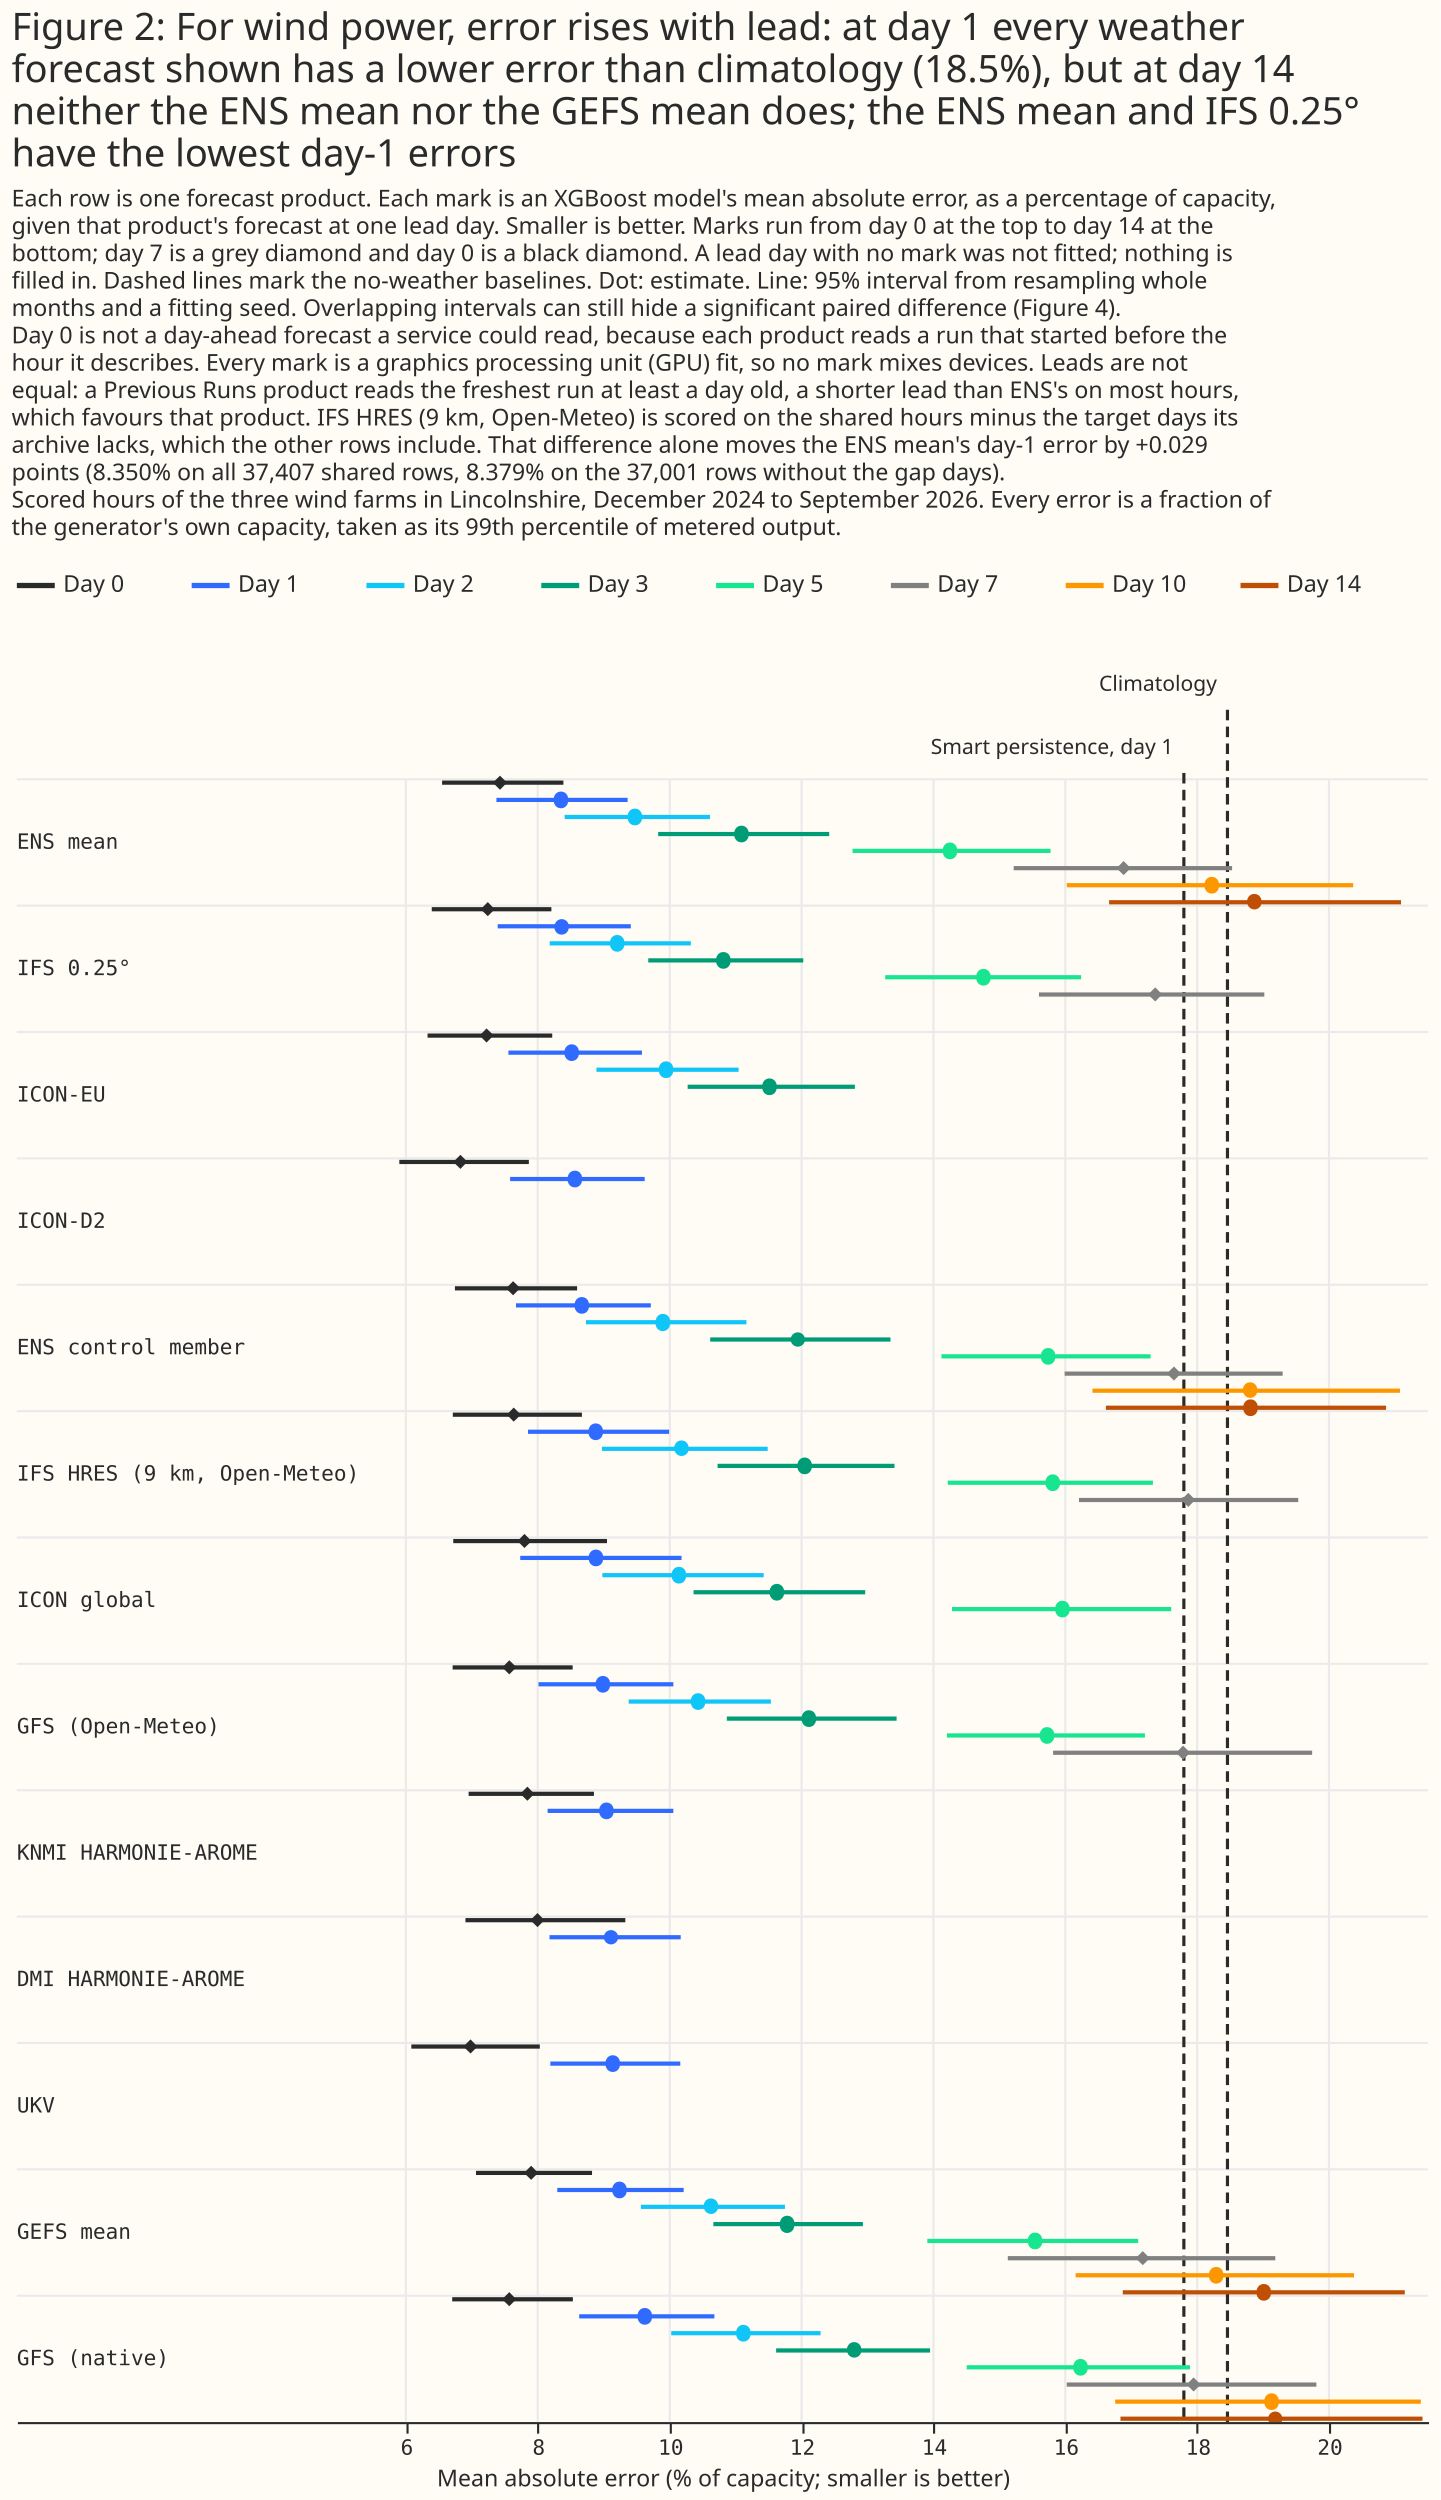
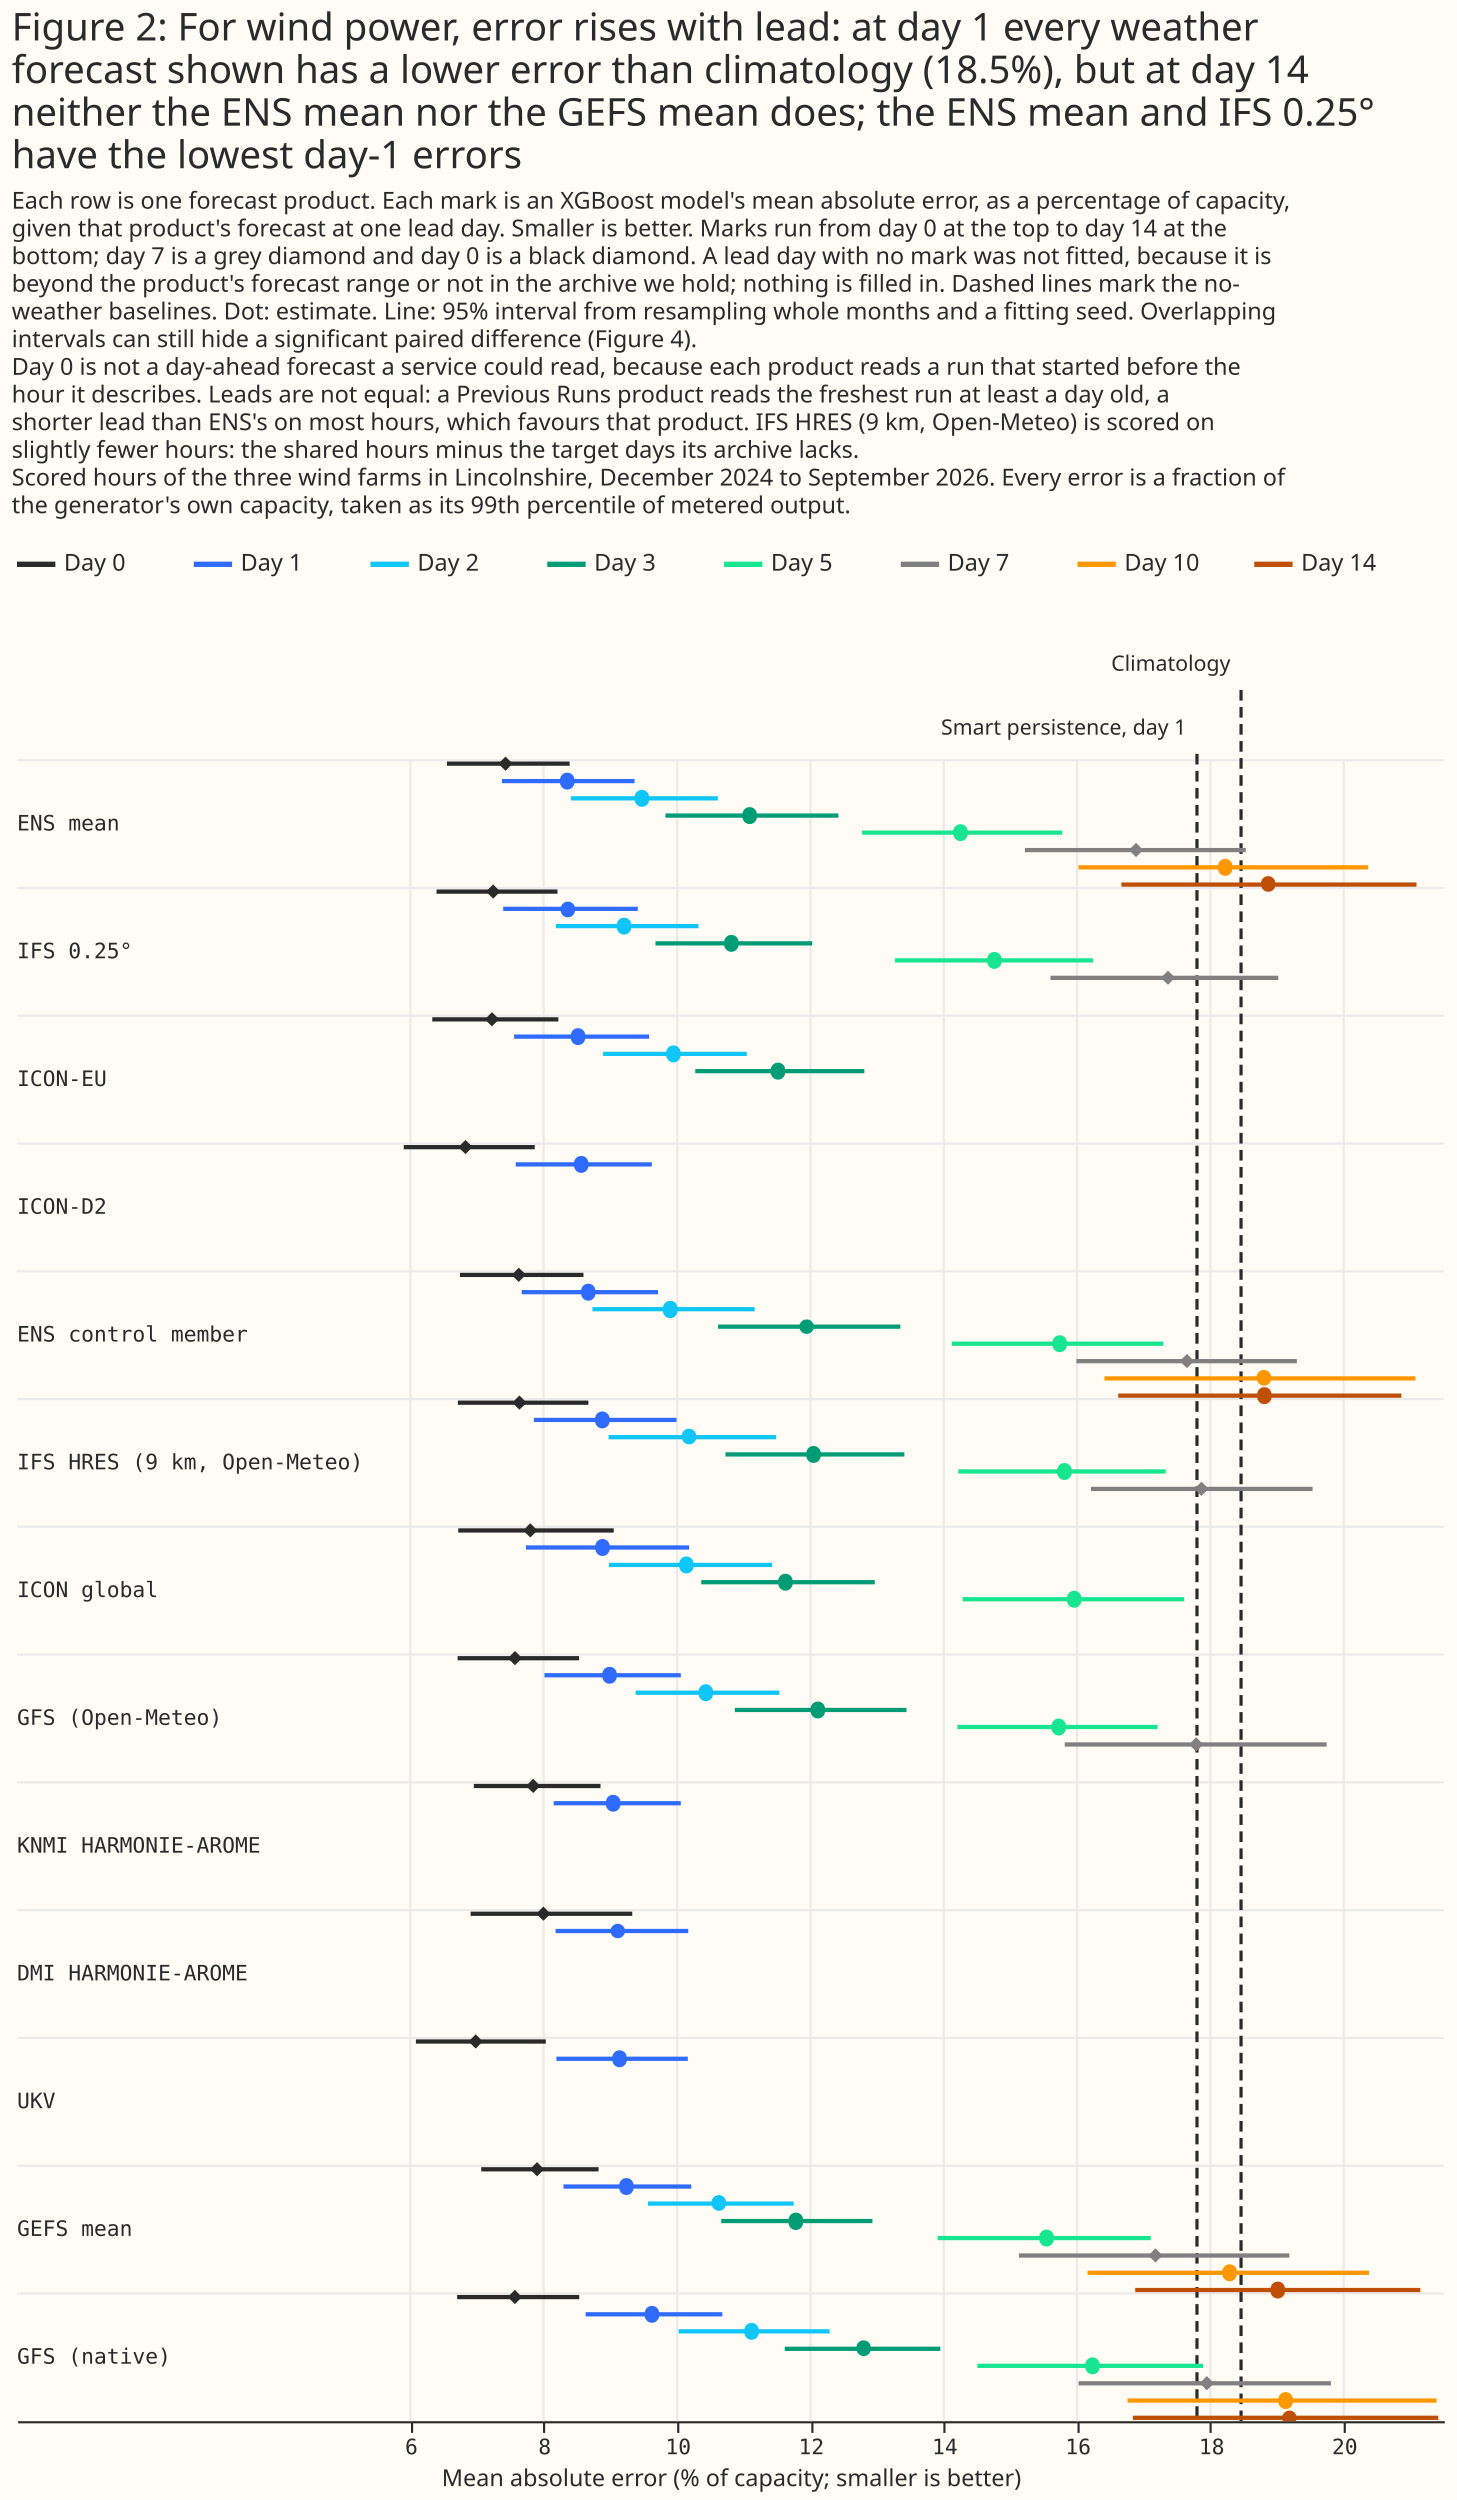
- <svg xmlns="http://www.w3.org/2000/svg" width="684" height="1187" class="marks" viewBox="0 0 684 1187">
-   <path fill="#fffbf5" d="M0 0h684v1187H0z" />
+ <svg xmlns="http://www.w3.org/2000/svg" width="684" height="1174" class="marks" viewBox="0 0 684 1174">
+   <path fill="#fffbf5" d="M0 0h684v1174H0z" />
  <g fill="none" stroke-miterlimit="10" aria-roledescription="group mark container" class="mark-group role-frame root">
-     <path d="M8 270h670z" aria-hidden="true" class="background" />
+     <path d="M8 257h670z" aria-hidden="true" class="background" />
    <g aria-roledescription="group mark container" class="mark-group role-scope concat_0_group">
-       <path fill="#fffbf5" d="M8 270h670v16H8Z" aria-hidden="true" class="background" />
+       <path fill="#fffbf5" d="M8 257h670v16H8Z" aria-hidden="true" class="background" />
      <g stroke-dasharray="1,0" stroke-width="2.5" aria-hidden="true" class="mark-rule role-mark concat_0_layer_0_marks">
-         <path stroke="#292b2b" d="M8 278h18" />
-         <path stroke="#306bff" d="M91 278h18" />
-         <path stroke="#10c5f7" d="M174 278h18" />
-         <path stroke="#009c75" d="M257 278h18" />
-         <path stroke="#17e58f" d="M340 278h18" />
-         <path stroke="gray" d="M423 278h18" />
-         <path stroke="#fc9700" d="M506 278h18" />
-         <path stroke="#bf4f04" d="M589 278h18" />
+         <path stroke="#292b2b" d="M8 265h18" />
+         <path stroke="#306bff" d="M91 265h18" />
+         <path stroke="#10c5f7" d="M174 265h18" />
+         <path stroke="#009c75" d="M257 265h18" />
+         <path stroke="#17e58f" d="M340 265h18" />
+         <path stroke="gray" d="M423 265h18" />
+         <path stroke="#fc9700" d="M506 265h18" />
+         <path stroke="#bf4f04" d="M589 265h18" />
      </g>
      <g fill="#292b2b" aria-roledescription="text mark container" class="mark-text role-mark concat_0_layer_1_marks" font-family="Matter XH, DM Sans, sans-serif" font-size="11">
-         <text aria-label="x: 0; label: Day 0" aria-roledescription="text mark" transform="translate(30 281)">Day 0</text>
-         <text aria-label="x: 83; label: Day 1" aria-roledescription="text mark" transform="translate(113 281)">Day 1</text>
-         <text aria-label="x: 166; label: Day 2" aria-roledescription="text mark" transform="translate(196 281)">Day 2</text>
-         <text aria-label="x: 249; label: Day 3" aria-roledescription="text mark" transform="translate(279 281)">Day 3</text>
-         <text aria-label="x: 332; label: Day 5" aria-roledescription="text mark" transform="translate(362 281)">Day 5</text>
-         <text aria-label="x: 415; label: Day 7" aria-roledescription="text mark" transform="translate(445 281)">Day 7</text>
-         <text aria-label="x: 498; label: Day 10" aria-roledescription="text mark" transform="translate(528 281)">Day 10</text>
-         <text aria-label="x: 581; label: Day 14" aria-roledescription="text mark" transform="translate(611 281)">Day 14</text>
+         <text aria-label="x: 0; label: Day 0" aria-roledescription="text mark" transform="translate(30 268)">Day 0</text>
+         <text aria-label="x: 83; label: Day 1" aria-roledescription="text mark" transform="translate(113 268)">Day 1</text>
+         <text aria-label="x: 166; label: Day 2" aria-roledescription="text mark" transform="translate(196 268)">Day 2</text>
+         <text aria-label="x: 249; label: Day 3" aria-roledescription="text mark" transform="translate(279 268)">Day 3</text>
+         <text aria-label="x: 332; label: Day 5" aria-roledescription="text mark" transform="translate(362 268)">Day 5</text>
+         <text aria-label="x: 415; label: Day 7" aria-roledescription="text mark" transform="translate(445 268)">Day 7</text>
+         <text aria-label="x: 498; label: Day 10" aria-roledescription="text mark" transform="translate(528 268)">Day 10</text>
+         <text aria-label="x: 581; label: Day 14" aria-roledescription="text mark" transform="translate(611 268)">Day 14</text>
      </g>
    </g>
    <g aria-roledescription="group mark container" class="mark-group role-scope concat_1_group">
-       <path fill="#fffbf5" d="M8 310h670v840H8Z" aria-hidden="true" class="background" />
+       <path fill="#fffbf5" d="M8 297h670v840H8Z" aria-hidden="true" class="background" />
      <g aria-label="X-axis titled 'Mean absolute error (% of capacity; smaller is better)' for a linear scale with values from 0.1 to 21.5" aria-roledescription="axis" class="mark-group role-axis" pointer-events="none">
-         <path stroke="#292b2b" d="M193.5 1150.5v5m62-5v5m63-5v5m63-5v5m62-5v5m63-5v5m62-5v5m63-5v5" class="mark-rule role-axis-tick" />
+         <path stroke="#292b2b" d="M193.5 1137.5v5m62-5v5m63-5v5m63-5v5m62-5v5m63-5v5m62-5v5m63-5v5" class="mark-rule role-axis-tick" />
        <g fill="#292b2b" class="mark-text role-axis-label" font-family="Matter Semi Mono, Roboto Mono, monospace" font-size="10" text-anchor="middle">
-           <text transform="translate(193.2 1165.5)">6</text>
-           <text transform="translate(255.8 1165.5)">8</text>
-           <text transform="translate(318.5 1165.5)">10</text>
-           <text transform="translate(381 1165.5)">12</text>
-           <text transform="translate(443.7 1165.5)">14</text>
-           <text transform="translate(506.3 1165.5)">16</text>
-           <text transform="translate(569 1165.5)">18</text>
-           <text transform="translate(631.5 1165.5)">20</text>
+           <text transform="translate(193.2 1152.5)">6</text>
+           <text transform="translate(255.8 1152.5)">8</text>
+           <text transform="translate(318.5 1152.5)">10</text>
+           <text transform="translate(381 1152.5)">12</text>
+           <text transform="translate(443.7 1152.5)">14</text>
+           <text transform="translate(506.3 1152.5)">16</text>
+           <text transform="translate(569 1152.5)">18</text>
+           <text transform="translate(631.5 1152.5)">20</text>
        </g>
-         <path stroke="#292b2b" d="M8.5 1150.5h670" class="mark-rule role-axis-domain" />
-         <text fill="#292b2b" class="mark-text role-axis-title" font-family="Matter XH, DM Sans, sans-serif" font-size="11" text-anchor="middle" transform="translate(343.5 1180.5)">Mean absolute error (% of capacity; smaller is better)</text>
-       </g>
-       <path stroke="#eaeaea" d="M192.7 370v780m62.6-780v780M318 370v780m62.6-780v780m62.6-780v780m62.6-780v780m62.6-780v780M631 370v780" aria-hidden="true" class="mark-rule role-mark concat_1_layer_0_marks" />
-       <path stroke="#eaeaea" d="M8 370h670M8 430h670M8 490h670M8 550h670M8 610h670M8 670h670M8 730h670M8 790h670M8 850h670M8 910h670M8 970h670M8 1030h670M8 1090h670" aria-hidden="true" class="mark-rule role-mark concat_1_layer_1_marks" />
-       <path stroke="#292b2b" stroke-dasharray="5,3" stroke-width="1.5" d="M562.1 367v783m20.7-813v813" aria-hidden="true" class="mark-rule role-mark concat_1_layer_2_marks" />
-       <g stroke-width="2" aria-hidden="true" class="mark-rule role-mark concat_1_layer_3_marks" clip-path="url(#a)" transform="translate(8 310)">
+         <path stroke="#292b2b" d="M8.5 1137.5h670" class="mark-rule role-axis-domain" />
+         <text fill="#292b2b" class="mark-text role-axis-title" font-family="Matter XH, DM Sans, sans-serif" font-size="11" text-anchor="middle" transform="translate(343.5 1167.5)">Mean absolute error (% of capacity; smaller is better)</text>
+       </g>
+       <path stroke="#eaeaea" d="M192.7 357v780m62.6-780v780M318 357v780m62.6-780v780m62.6-780v780m62.6-780v780m62.6-780v780M631 357v780" aria-hidden="true" class="mark-rule role-mark concat_1_layer_0_marks" />
+       <path stroke="#eaeaea" d="M8 357h670M8 417h670M8 477h670M8 537h670M8 597h670M8 657h670M8 717h670M8 777h670M8 837h670M8 897h670M8 957h670M8 1017h670M8 1077h670" aria-hidden="true" class="mark-rule role-mark concat_1_layer_1_marks" />
+       <path stroke="#292b2b" stroke-dasharray="5,3" stroke-width="1.5" d="M562.1 354v783m20.7-813v813" aria-hidden="true" class="mark-rule role-mark concat_1_layer_2_marks" />
+       <g stroke-width="2" aria-hidden="true" class="mark-rule role-mark concat_1_layer_3_marks" clip-path="url(#a)" transform="translate(8 297)">
        <path stroke="#292b2b" d="M213 601.7h75.9" />
        <path stroke="#306bff" d="M252.9 609.8h62.3" />
        <path stroke="#292b2b" d="M208 301.7h58" />
        <path stroke="#306bff" d="M237 309.8h64" />
        <path stroke="#10c5f7" d="M270.2 317.8h76.2" />
        <path stroke="#009c75" d="M329.2 326h85.6" />
        <path stroke="#17e58f" d="M439 334h99.3" />
        <path stroke="gray" d="M497.5 342.2H601" />
        <path stroke="#fc9700" d="M510.7 350.3h146" />
        <path stroke="#bf4f04" d="M517.1 358.4h133" />
        <path stroke="#292b2b" d="M201.9 61.6h57.6" />
        <path stroke="#306bff" d="M227.7 69.8H290" />
        <path stroke="#10c5f7" d="M260.1 77.9h69" />
        <path stroke="#009c75" d="M304.5 86h81.2" />
        <path stroke="#17e58f" d="M396.8 94h94" />
        <path stroke="gray" d="M473.3 102.2H577" />
        <path stroke="#fc9700" d="M498.5 110.3h136" />
        <path stroke="#bf4f04" d="M518.6 118.4h138.6" />
        <path stroke="#292b2b" d="M218 721.7h55.1" />
        <path stroke="#306bff" d="M256.6 729.8h60" />
        <path stroke="#10c5f7" d="M296.3 737.8h68.4" />
        <path stroke="#009c75" d="M330.7 746h71" />
        <path stroke="#17e58f" d="M432.3 754h100.1" />
        <path stroke="gray" d="M470.5 762.2h127" />
        <path stroke="#fc9700" d="M502.7 770.3h132.2" />
        <path stroke="#bf4f04" d="M525.1 778.4H659" />
        <path stroke="#292b2b" d="M206.9 481.7h57" />
        <path stroke="#306bff" d="M247.7 489.7h64" />
        <path stroke="#10c5f7" d="M290.5 497.9H358" />
        <path stroke="#009c75" d="M337.1 506h80.6" />
        <path stroke="#17e58f" d="M441.6 514h94" />
        <path stroke="gray" d="M492 522.2h123" />
        <path stroke="#292b2b" d="M206.7 781.7H264" />
        <path stroke="#306bff" d="M267 789.8h64.2" />
        <path stroke="#10c5f7" d="M310.7 797.8h70.9" />
        <path stroke="#009c75" d="M360.5 806h73.1" />
        <path stroke="#17e58f" d="M451 814h106" />
        <path stroke="gray" d="M498.5 822.2H617" />
        <path stroke="#fc9700" d="M521.5 830.3h145.1" />
        <path stroke="#bf4f04" d="M524 838.4h143.4" />
        <path stroke="#292b2b" d="M207.2 421.7h73" />
        <path stroke="#306bff" d="M239 429.7h76.6" />
        <path stroke="#10c5f7" d="M278 437.9h76.6" />
        <path stroke="#009c75" d="M321.3 446h81.5" />
        <path stroke="#17e58f" d="M444 454h104.1" />
        <path stroke="#292b2b" d="M181.6 241.7h61.5" />
        <path stroke="#306bff" d="M234.2 249.8h63.9" />
        <path stroke="#292b2b" d="M195 181.7h59.2" />
        <path stroke="#306bff" d="M233.4 189.8h63.4" />
        <path stroke="#10c5f7" d="M275.2 197.9h67.5" />
        <path stroke="#009c75" d="M318.5 206h79.4" />
        <path stroke="#292b2b" d="M197 121.7h56.8" />
        <path stroke="#306bff" d="M228.3 129.8h63.2" />
        <path stroke="#10c5f7" d="M253 137.9h67" />
        <path stroke="#009c75" d="M299.8 146h73.6" />
        <path stroke="#17e58f" d="M412.3 154h93" />
        <path stroke="gray" d="M485.3 162.2h107" />
        <path stroke="#292b2b" d="M207 361.7h61.3" />
        <path stroke="#306bff" d="M242.7 369.8h67" />
        <path stroke="#10c5f7" d="M277.8 377.9h78.7" />
        <path stroke="#009c75" d="M332.7 386h84" />
        <path stroke="#17e58f" d="M442 394h97.4" />
        <path stroke="gray" d="M504.3 402.2h104.1" />
        <path stroke="#292b2b" d="M214.5 541.7H274" />
        <path stroke="#306bff" d="M252 549.8h59.7" />
        <path stroke="#292b2b" d="M187.3 661.7h61" />
        <path stroke="#306bff" d="M253.3 669.8H315" />
      </g>
-       <g aria-hidden="true" class="mark-symbol role-mark concat_1_layer_4_marks" clip-path="url(#b)" transform="translate(8 310)">
+       <g aria-hidden="true" class="mark-symbol role-mark concat_1_layer_4_marks" clip-path="url(#b)" transform="translate(8 297)">
        <path fill="#292b2b" d="m243.8 601.7 3.4-3.4 3.3 3.4-3.3 3.3Z" />
        <path fill="#306bff" d="M285.5 609.8a3.4 3.4 0 1 1-6.8 0 3.4 3.4 0 1 1 6.8 0" />
        <path fill="#292b2b" d="m232.3 301.7 3.3-3.4 3.4 3.3-3.4 3.4Z" />
        <path fill="#306bff" d="M271.6 309.8a3.4 3.4 0 1 1-6.7 0 3.4 3.4 0 1 1 6.7 0" />
        <path fill="#10c5f7" d="M310 317.8a3.4 3.4 0 1 1-6.6 0 3.4 3.4 0 1 1 6.7 0" />
        <path fill="#009c75" d="M374.2 326a3.4 3.4 0 1 1-6.8 0 3.4 3.4 0 1 1 6.8 0" />
        <path fill="#17e58f" d="M493 334a3.4 3.4 0 1 1-6.7 0 3.4 3.4 0 1 1 6.7 0" />
        <path fill="gray" d="m546 342.2 3.4-3.4 3.3 3.3-3.3 3.4Z" />
        <path fill="#fc9700" d="M589 350.3a3.4 3.4 0 1 1-6.8 0 3.4 3.4 0 1 1 6.7 0" />
        <path fill="#bf4f04" d="M589.1 358.4a3.4 3.4 0 1 1-6.7 0 3.4 3.4 0 1 1 6.7 0" />
        <path fill="#292b2b" d="m226 61.6 3.4-3.3 3.3 3.3-3.3 3.4Z" />
        <path fill="#306bff" d="M261.7 69.8a3.4 3.4 0 1 1-6.7 0 3.4 3.4 0 1 1 6.7 0" />
        <path fill="#10c5f7" d="M296.8 77.9a3.4 3.4 0 1 1-6.7 0 3.4 3.4 0 1 1 6.7 0" />
        <path fill="#009c75" d="M347.4 86a3.4 3.4 0 1 1-6.7 0 3.4 3.4 0 1 1 6.7 0" />
        <path fill="#17e58f" d="M446.4 94a3.4 3.4 0 1 1-6.7 0 3.4 3.4 0 1 1 6.7 0" />
        <path fill="gray" d="m522.1 102.2 3.4-3.4 3.3 3.4-3.3 3.3Z" />
        <path fill="#fc9700" d="M570.7 110.3a3.4 3.4 0 1 1-6.7 0 3.4 3.4 0 1 1 6.7 0" />
        <path fill="#bf4f04" d="M591 118.4a3.4 3.4 0 1 1-6.8 0 3.4 3.4 0 1 1 6.7 0" />
        <path fill="#292b2b" d="m240.8 721.7 3.4-3.4 3.3 3.4-3.3 3.3Z" />
        <path fill="#306bff" d="M289.5 729.8a3.4 3.4 0 1 1-6.7 0 3.4 3.4 0 1 1 6.7 0" />
        <path fill="#10c5f7" d="M333 737.8a3.4 3.4 0 1 1-6.8 0 3.4 3.4 0 1 1 6.7 0" />
        <path fill="#009c75" d="M369 746a3.4 3.4 0 1 1-6.6 0 3.4 3.4 0 1 1 6.7 0" />
        <path fill="#17e58f" d="M486.8 754a3.4 3.4 0 1 1-6.7 0 3.4 3.4 0 1 1 6.7 0" />
        <path fill="gray" d="m531.2 762.2 3.4-3.4 3.3 3.4-3.3 3.3Z" />
        <path fill="#fc9700" d="M572.8 770.3a3.4 3.4 0 1 1-6.7 0 3.4 3.4 0 1 1 6.7 0" />
        <path fill="#bf4f04" d="M595.4 778.4a3.4 3.4 0 1 1-6.7 0 3.4 3.4 0 1 1 6.7 0" />
        <path fill="#292b2b" d="m230.5 481.7 3.3-3.4 3.4 3.3-3.4 3.4Z" />
        <path fill="#306bff" d="M281.6 489.7a3.4 3.4 0 1 1-6.7 0 3.4 3.4 0 1 1 6.7 0" />
        <path fill="#10c5f7" d="M326.8 497.9a3.4 3.4 0 1 1-6.7 0 3.4 3.4 0 1 1 6.7 0" />
        <path fill="#009c75" d="M379.4 506a3.4 3.4 0 1 1-6.7 0 3.4 3.4 0 1 1 6.7 0" />
        <path fill="#17e58f" d="M492.5 514a3.4 3.4 0 1 1-6.7 0 3.4 3.4 0 1 1 6.7 0" />
        <path fill="gray" d="m550.4 522.2 3.3-3.4 3.4 3.4-3.4 3.3Z" />
        <path fill="#292b2b" d="m230.4 781.7 3.4-3.4 3.3 3.4-3.3 3.3Z" />
        <path fill="#306bff" d="M301.5 789.8a3.4 3.4 0 1 1-6.7 0 3.4 3.4 0 1 1 6.7 0" />
        <path fill="#10c5f7" d="M348.3 797.8a3.4 3.4 0 1 1-6.7 0 3.4 3.4 0 1 1 6.7 0" />
        <path fill="#009c75" d="M401 806a3.4 3.4 0 1 1-6.8 0 3.4 3.4 0 1 1 6.7 0" />
        <path fill="#17e58f" d="M508.4 814a3.4 3.4 0 1 1-6.7 0 3.4 3.4 0 1 1 6.7 0" />
        <path fill="gray" d="m555.4 822.2 3.3-3.4 3.4 3.4-3.4 3.3Z" />
        <path fill="#fc9700" d="M599.1 830.3a3.4 3.4 0 1 1-6.7 0 3.4 3.4 0 1 1 6.7 0" />
        <path fill="#bf4f04" d="M600.9 838.4a3.4 3.4 0 1 1-6.8 0 3.4 3.4 0 1 1 6.8 0" />
        <path fill="#292b2b" d="m237.7 421.7 3.3-3.4 3.4 3.4-3.4 3.3Z" />
        <path fill="#306bff" d="M278.3 429.7a3.4 3.4 0 1 1-6.7 0 3.4 3.4 0 1 1 6.7 0" />
        <path fill="#10c5f7" d="M317.7 437.9a3.4 3.4 0 1 1-6.7 0 3.4 3.4 0 1 1 6.7 0" />
        <path fill="#009c75" d="M364.2 446a3.4 3.4 0 1 1-6.7 0 3.4 3.4 0 1 1 6.7 0" />
        <path fill="#17e58f" d="M499.8 454a3.4 3.4 0 1 1-6.7 0 3.4 3.4 0 1 1 6.7 0" />
        <path fill="#292b2b" d="m207.2 241.7 3.4-3.4 3.3 3.3-3.3 3.4Z" />
        <path fill="#306bff" d="M268.3 249.8a3.4 3.4 0 1 1-6.7 0 3.4 3.4 0 1 1 6.7 0" />
        <path fill="#292b2b" d="m219.7 181.7 3.3-3.4 3.4 3.3-3.4 3.4Z" />
        <path fill="#306bff" d="M266.8 189.8a3.4 3.4 0 1 1-6.7 0 3.4 3.4 0 1 1 6.7 0" />
        <path fill="#10c5f7" d="M311.6 197.9a3.4 3.4 0 1 1-6.7 0 3.4 3.4 0 1 1 6.7 0" />
        <path fill="#009c75" d="M360.7 206a3.4 3.4 0 1 1-6.7 0 3.4 3.4 0 1 1 6.7 0" />
        <path fill="#292b2b" d="m220.2 121.7 3.4-3.4 3.3 3.4-3.3 3.3Z" />
        <path fill="#306bff" d="M262 129.8a3.4 3.4 0 1 1-6.7 0 3.4 3.4 0 1 1 6.8 0" />
        <path fill="#10c5f7" d="M288.4 137.9a3.4 3.4 0 1 1-6.7 0 3.4 3.4 0 1 1 6.7 0" />
        <path fill="#009c75" d="M338.8 146a3.4 3.4 0 1 1-6.7 0 3.4 3.4 0 1 1 6.7 0" />
        <path fill="#17e58f" d="M462.3 154a3.4 3.4 0 1 1-6.7 0 3.4 3.4 0 1 1 6.7 0" />
        <path fill="gray" d="m537.1 162.2 3.4-3.4 3.3 3.3-3.3 3.4Z" />
        <path fill="#292b2b" d="m232.6 361.7 3.3-3.4 3.4 3.4-3.4 3.3Z" />
        <path fill="#306bff" d="M278.2 369.8a3.4 3.4 0 1 1-6.7 0 3.4 3.4 0 1 1 6.7 0" />
        <path fill="#10c5f7" d="M319 377.9a3.4 3.4 0 1 1-6.8 0 3.4 3.4 0 1 1 6.7 0" />
        <path fill="#009c75" d="M377.4 386a3.4 3.4 0 1 1-6.7 0 3.4 3.4 0 1 1 6.7 0" />
        <path fill="#17e58f" d="M495.2 394a3.4 3.4 0 1 1-6.7 0 3.4 3.4 0 1 1 6.7 0" />
        <path fill="gray" d="m552.8 402.2 3.4-3.4 3.3 3.3-3.3 3.4Z" />
        <path fill="#292b2b" d="m239 541.7 3.4-3.4 3.3 3.4-3.3 3.3Z" />
        <path fill="#306bff" d="M283.3 549.8a3.4 3.4 0 1 1-6.7 0 3.4 3.4 0 1 1 6.7 0" />
        <path fill="#292b2b" d="m212 661.7 3.4-3.4 3.3 3.4-3.3 3.3Z" />
        <path fill="#306bff" d="M286.3 669.8a3.4 3.4 0 1 1-6.7 0 3.4 3.4 0 1 1 6.7 0" />
      </g>
      <g fill="#292b2b" aria-hidden="true" class="mark-text role-mark concat_1_layer_5_marks" font-family="Matter Semi Mono, Roboto Mono, monospace" font-size="10">
-         <text transform="translate(8 403)">ENS mean</text>
-         <text transform="translate(8 463)">IFS 0.25°</text>
-         <text transform="translate(8 523)">ICON-EU</text>
-         <text transform="translate(8 583)">ICON-D2</text>
-         <text transform="translate(8 643)">ENS control member</text>
-         <text transform="translate(8 703)">IFS HRES (9 km, Open-Meteo)</text>
-         <text transform="translate(8 763)">ICON global</text>
-         <text transform="translate(8 823)">GFS (Open-Meteo)</text>
-         <text transform="translate(8 883)">KNMI HARMONIE-AROME</text>
-         <text transform="translate(8 943)">DMI HARMONIE-AROME</text>
-         <text transform="translate(8 1003)">UKV</text>
-         <text transform="translate(8 1063)">GEFS mean</text>
-         <text transform="translate(8 1123)">GFS (native)</text>
+         <text transform="translate(8 390)">ENS mean</text>
+         <text transform="translate(8 450)">IFS 0.25°</text>
+         <text transform="translate(8 510)">ICON-EU</text>
+         <text transform="translate(8 570)">ICON-D2</text>
+         <text transform="translate(8 630)">ENS control member</text>
+         <text transform="translate(8 690)">IFS HRES (9 km, Open-Meteo)</text>
+         <text transform="translate(8 750)">ICON global</text>
+         <text transform="translate(8 810)">GFS (Open-Meteo)</text>
+         <text transform="translate(8 870)">KNMI HARMONIE-AROME</text>
+         <text transform="translate(8 930)">DMI HARMONIE-AROME</text>
+         <text transform="translate(8 990)">UKV</text>
+         <text transform="translate(8 1050)">GEFS mean</text>
+         <text transform="translate(8 1110)">GFS (native)</text>
      </g>
      <g fill="#292b2b" aria-hidden="true" class="mark-text role-mark concat_1_layer_6_marks" font-family="Matter XH, DM Sans, sans-serif" font-size="10" text-anchor="end">
-         <text transform="translate(557.1 358)">Smart persistence, day 1</text>
-         <text transform="translate(577.8 328)">Climatology</text>
+         <text transform="translate(557.1 345)">Smart persistence, day 1</text>
+         <text transform="translate(577.8 315)">Climatology</text>
      </g>
    </g>
    <g fill="#292b2b" class="mark-group role-title" font-family="Matter XH, DM Sans, sans-serif" pointer-events="none">
      <text aria-label="Title text 'Figure 2: For wind power, error rises with lead: at day 1 every weather forecast shown has a lower error than climatology (18.5%), but at day 14 neither the ENS mean nor the GEFS mean does; the ENS mean and IFS 0.25° have the lowest day-1 errors'" aria-roledescription="title" class="mark-text role-title-text" font-size="18" transform="translate(5.5 19)">
        <tspan>Figure 2: For wind power, error rises with lead: at day 1 every weather</tspan>
        <tspan x="0" dy="20">forecast shown has a lower error than climatology (18.5%), but at day 14</tspan>
        <tspan x="0" dy="20">neither the ENS mean nor the GEFS mean does; the ENS mean and IFS 0.25°</tspan>
        <tspan x="0" dy="20">have the lowest day-1 errors</tspan>
      </text>
-       <text aria-label="Subtitle text 'Each row is one forecast product. Each mark is an XGBoost model's mean absolute error, as a percentage of capacity, given that product's forecast at one lead day. Smaller is better. Marks run from day 0 at the top to day 14 at the bottom; day 7 is a grey diamond and day 0 is a black diamond. A lead day with no mark was not fitted; nothing is filled in. Dashed lines mark the no-weather baselines. Dot: estimate. Line: 95% interval from resampling whole months and a fitting seed. Overlapping intervals can still hide a significant paired difference (Figure 4). Day 0 is not a day-ahead forecast a service could read, because each product reads a run that started before the hour it describes. Every mark is a graphics processing unit (GPU) fit, so no mark mixes devices. Leads are not equal: a Previous Runs product reads the freshest run at least a day old, a shorter lead than ENS's on most hours, which favours that product. IFS HRES (9 km, Open-Meteo) is scored on the shared hours minus the target days its archive lacks, which the other rows include. That difference alone moves the ENS mean's day-1 error by +0.029 points (8.350% on all 37,407 shared rows, 8.379% on the 37,001 rows without the gap days). Scored hours of the three wind farms in Lincolnshire, December 2024 to September 2026. Every error is a fraction of the generator's own capacity, taken as its 99th percentile of metered output.'" aria-roledescription="subtitle" class="mark-text role-title-subtitle" font-size="11" transform="translate(5.5 98)">
+       <text aria-label="Subtitle text 'Each row is one forecast product. Each mark is an XGBoost model's mean absolute error, as a percentage of capacity, given that product's forecast at one lead day. Smaller is better. Marks run from day 0 at the top to day 14 at the bottom; day 7 is a grey diamond and day 0 is a black diamond. A lead day with no mark was not fitted, because it is beyond the product's forecast range or not in the archive we hold; nothing is filled in. Dashed lines mark the no- weather baselines. Dot: estimate. Line: 95% interval from resampling whole months and a fitting seed. Overlapping intervals can still hide a significant paired difference (Figure 4). Day 0 is not a day-ahead forecast a service could read, because each product reads a run that started before the hour it describes. Leads are not equal: a Previous Runs product reads the freshest run at least a day old, a shorter lead than ENS's on most hours, which favours that product. IFS HRES (9 km, Open-Meteo) is scored on slightly fewer hours: the shared hours minus the target days its archive lacks. Scored hours of the three wind farms in Lincolnshire, December 2024 to September 2026. Every error is a fraction of the generator's own capacity, taken as its 99th percentile of metered output.'" aria-roledescription="subtitle" class="mark-text role-title-subtitle" font-size="11" transform="translate(5.5 98)">
        <tspan>Each row is one forecast product. Each mark is an XGBoost model's mean absolute error, as a percentage of capacity,</tspan>
        <tspan x="0" dy="13">given that product's forecast at one lead day. Smaller is better. Marks run from day 0 at the top to day 14 at the</tspan>
-         <tspan x="0" dy="13">bottom; day 7 is a grey diamond and day 0 is a black diamond. A lead day with no mark was not fitted; nothing is</tspan>
-         <tspan x="0" dy="13">filled in. Dashed lines mark the no-weather baselines. Dot: estimate. Line: 95% interval from resampling whole</tspan>
-         <tspan x="0" dy="13">months and a fitting seed. Overlapping intervals can still hide a significant paired difference (Figure 4).</tspan>
+         <tspan x="0" dy="13">bottom; day 7 is a grey diamond and day 0 is a black diamond. A lead day with no mark was not fitted, because it is</tspan>
+         <tspan x="0" dy="13">beyond the product's forecast range or not in the archive we hold; nothing is filled in. Dashed lines mark the no-</tspan>
+         <tspan x="0" dy="13">weather baselines. Dot: estimate. Line: 95% interval from resampling whole months and a fitting seed. Overlapping</tspan>
+         <tspan x="0" dy="13">intervals can still hide a significant paired difference (Figure 4).</tspan>
        <tspan x="0" dy="13">Day 0 is not a day-ahead forecast a service could read, because each product reads a run that started before the</tspan>
-         <tspan x="0" dy="13">hour it describes. Every mark is a graphics processing unit (GPU) fit, so no mark mixes devices. Leads are not</tspan>
-         <tspan x="0" dy="13">equal: a Previous Runs product reads the freshest run at least a day old, a shorter lead than ENS's on most hours,</tspan>
-         <tspan x="0" dy="13">which favours that product. IFS HRES (9 km, Open-Meteo) is scored on the shared hours minus the target days its</tspan>
-         <tspan x="0" dy="13">archive lacks, which the other rows include. That difference alone moves the ENS mean's day-1 error by +0.029</tspan>
-         <tspan x="0" dy="13">points (8.350% on all 37,407 shared rows, 8.379% on the 37,001 rows without the gap days).</tspan>
+         <tspan x="0" dy="13">hour it describes. Leads are not equal: a Previous Runs product reads the freshest run at least a day old, a</tspan>
+         <tspan x="0" dy="13">shorter lead than ENS's on most hours, which favours that product. IFS HRES (9 km, Open-Meteo) is scored on</tspan>
+         <tspan x="0" dy="13">slightly fewer hours: the shared hours minus the target days its archive lacks.</tspan>
        <tspan x="0" dy="13">Scored hours of the three wind farms in Lincolnshire, December 2024 to September 2026. Every error is a fraction of</tspan>
        <tspan x="0" dy="13">the generator's own capacity, taken as its 99th percentile of metered output.</tspan>
      </text>
    </g>
  </g>
  <defs>
    <clipPath id="a">
      <path d="M0 0h670v840H0z" />
    </clipPath>
    <clipPath id="b">
      <path d="M0 0h670v840H0z" />
    </clipPath>
  </defs>
</svg>
